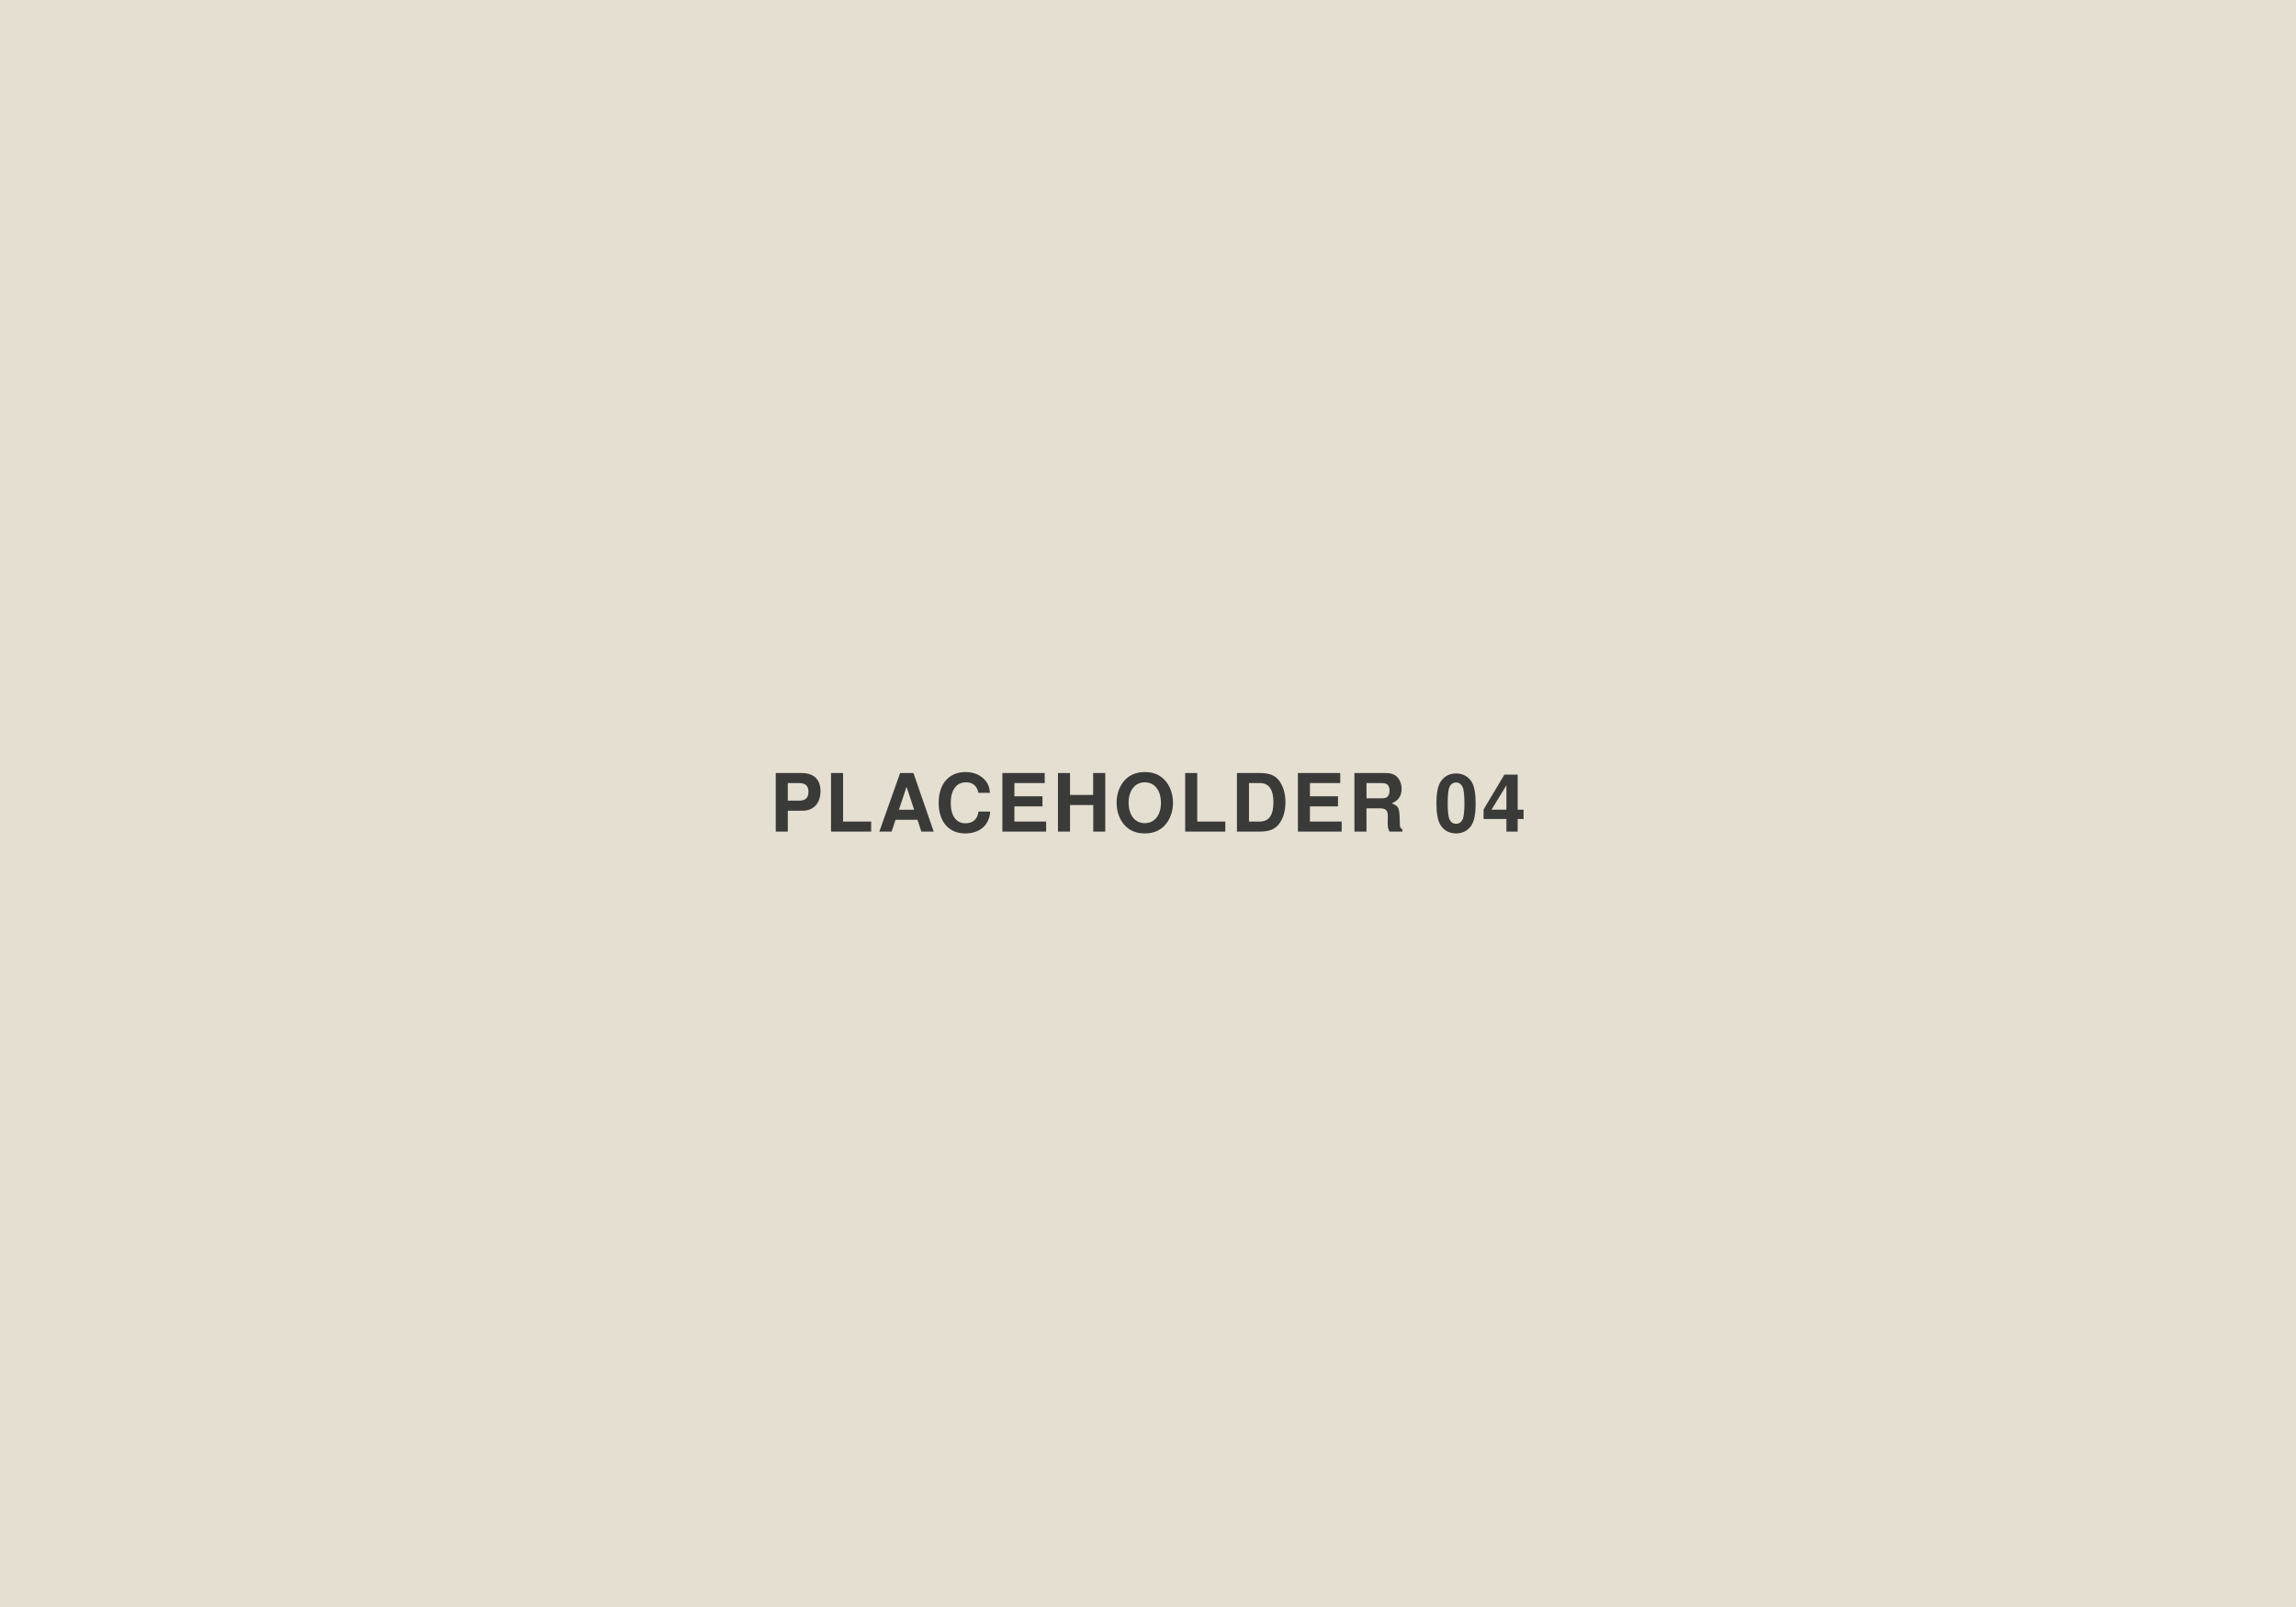
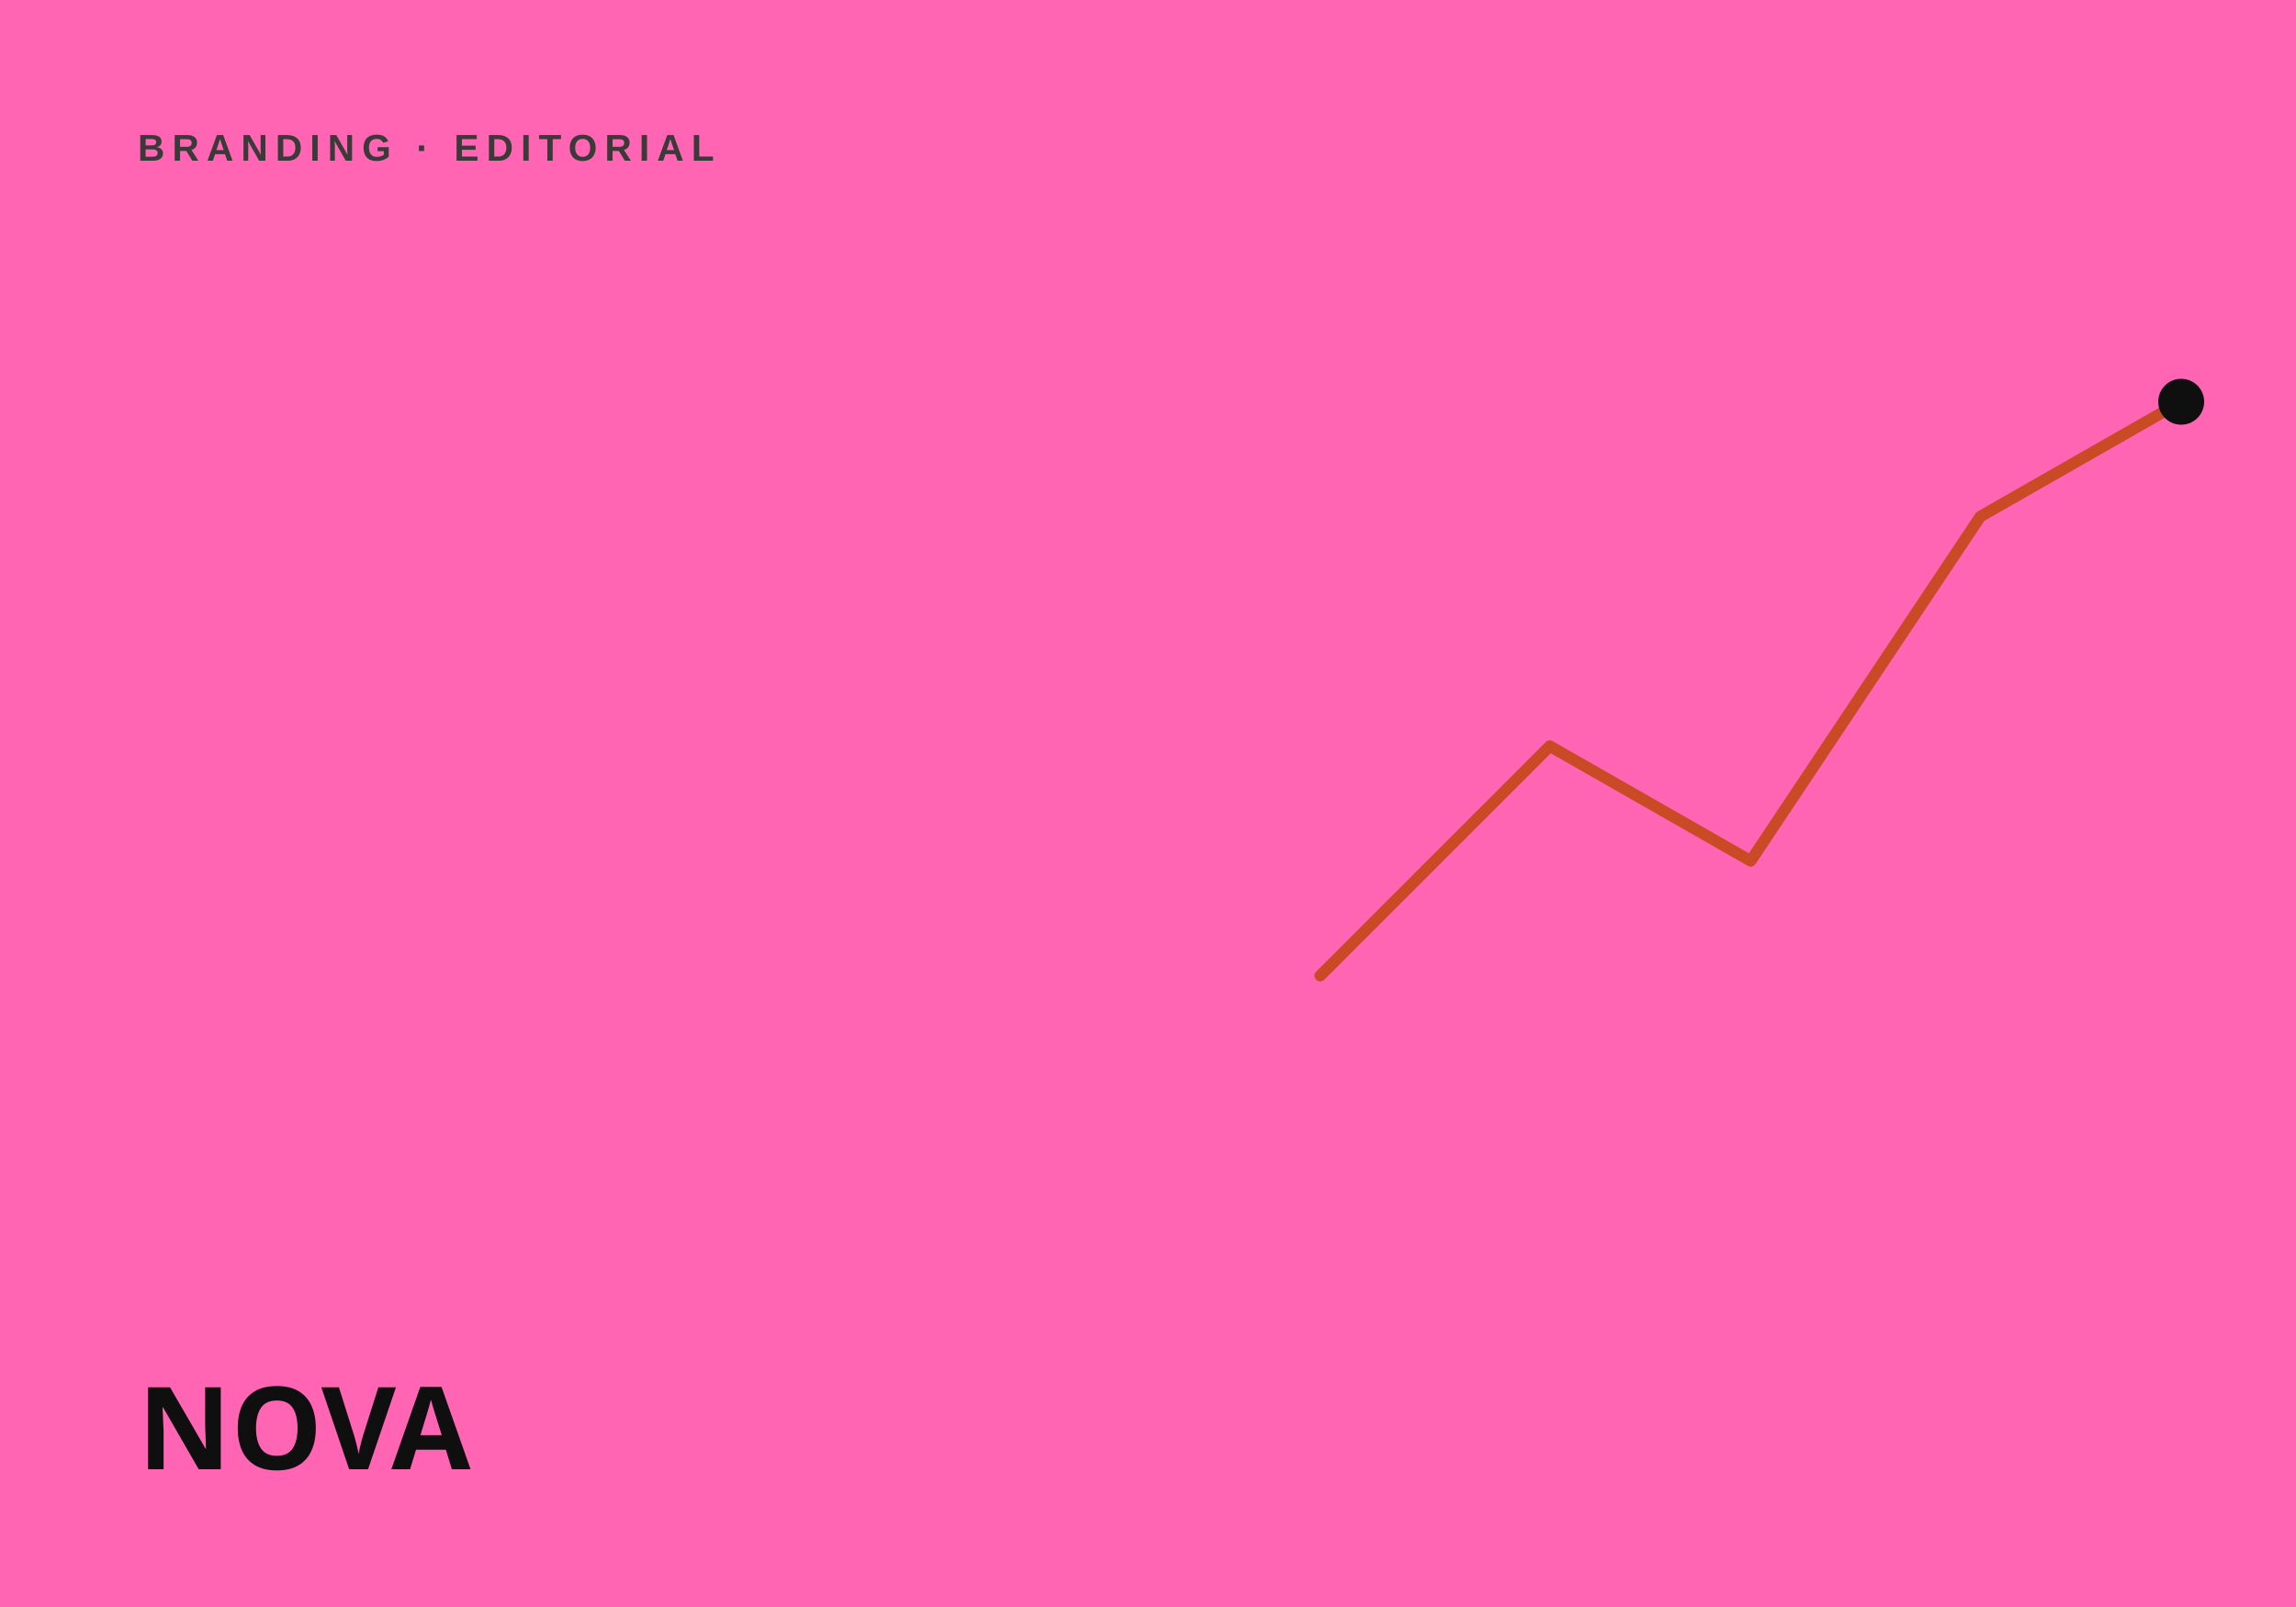
- <svg xmlns="http://www.w3.org/2000/svg" width="800" height="560" viewBox="0 0 800 560">
-   <rect width="800" height="560" fill="#E5DFD2" />
-   <text x="50%" y="50%" font-family="Helvetica, Arial, sans-serif" font-size="28" font-weight="600" fill="#3A3A38" text-anchor="middle" dominant-baseline="middle" letter-spacing="1">PLACEHOLDER 04</text>
+ <svg xmlns="http://www.w3.org/2000/svg" id="Layer_1" version="1.1" viewBox="0 0 800 560">
+   <defs>
+     <style>
+       .st0 {
+         fill: #3a3a38;
+         font-family: Arial-BoldMT, Arial;
+         font-size: 13px;
+         font-weight: 700;
+         letter-spacing: .2em;
+       }
+ 
+       .st0, .st1 {
+         isolation: isolate;
+       }
+ 
+       .st2 {
+         fill: none;
+         stroke: #c94a25;
+         stroke-linecap: round;
+         stroke-linejoin: round;
+         stroke-width: 4px;
+       }
+ 
+       .st3 {
+         fill: #ff65b3;
+       }
+ 
+       .st1 {
+         font-family: Arial-Black, 'Arial Black';
+         font-size: 40px;
+         font-weight: 800;
+       }
+ 
+       .st1, .st4 {
+         fill: #0f0f0f;
+       }
+     </style>
+   </defs>
+   <rect class="st3" width="800" height="560" />
+   <polyline class="st2" points="460 340 540 260 610 300 690 180 760 140" />
+   <circle class="st4" cx="760" cy="140" r="8" />
+   <text class="st1" transform="translate(48 512)">
+     <tspan x="0" y="0">NOVA</tspan>
+   </text>
+   <text class="st0" transform="translate(48 56)">
+     <tspan x="0" y="0">BRANDING · EDITORIAL</tspan>
+   </text>
</svg>
